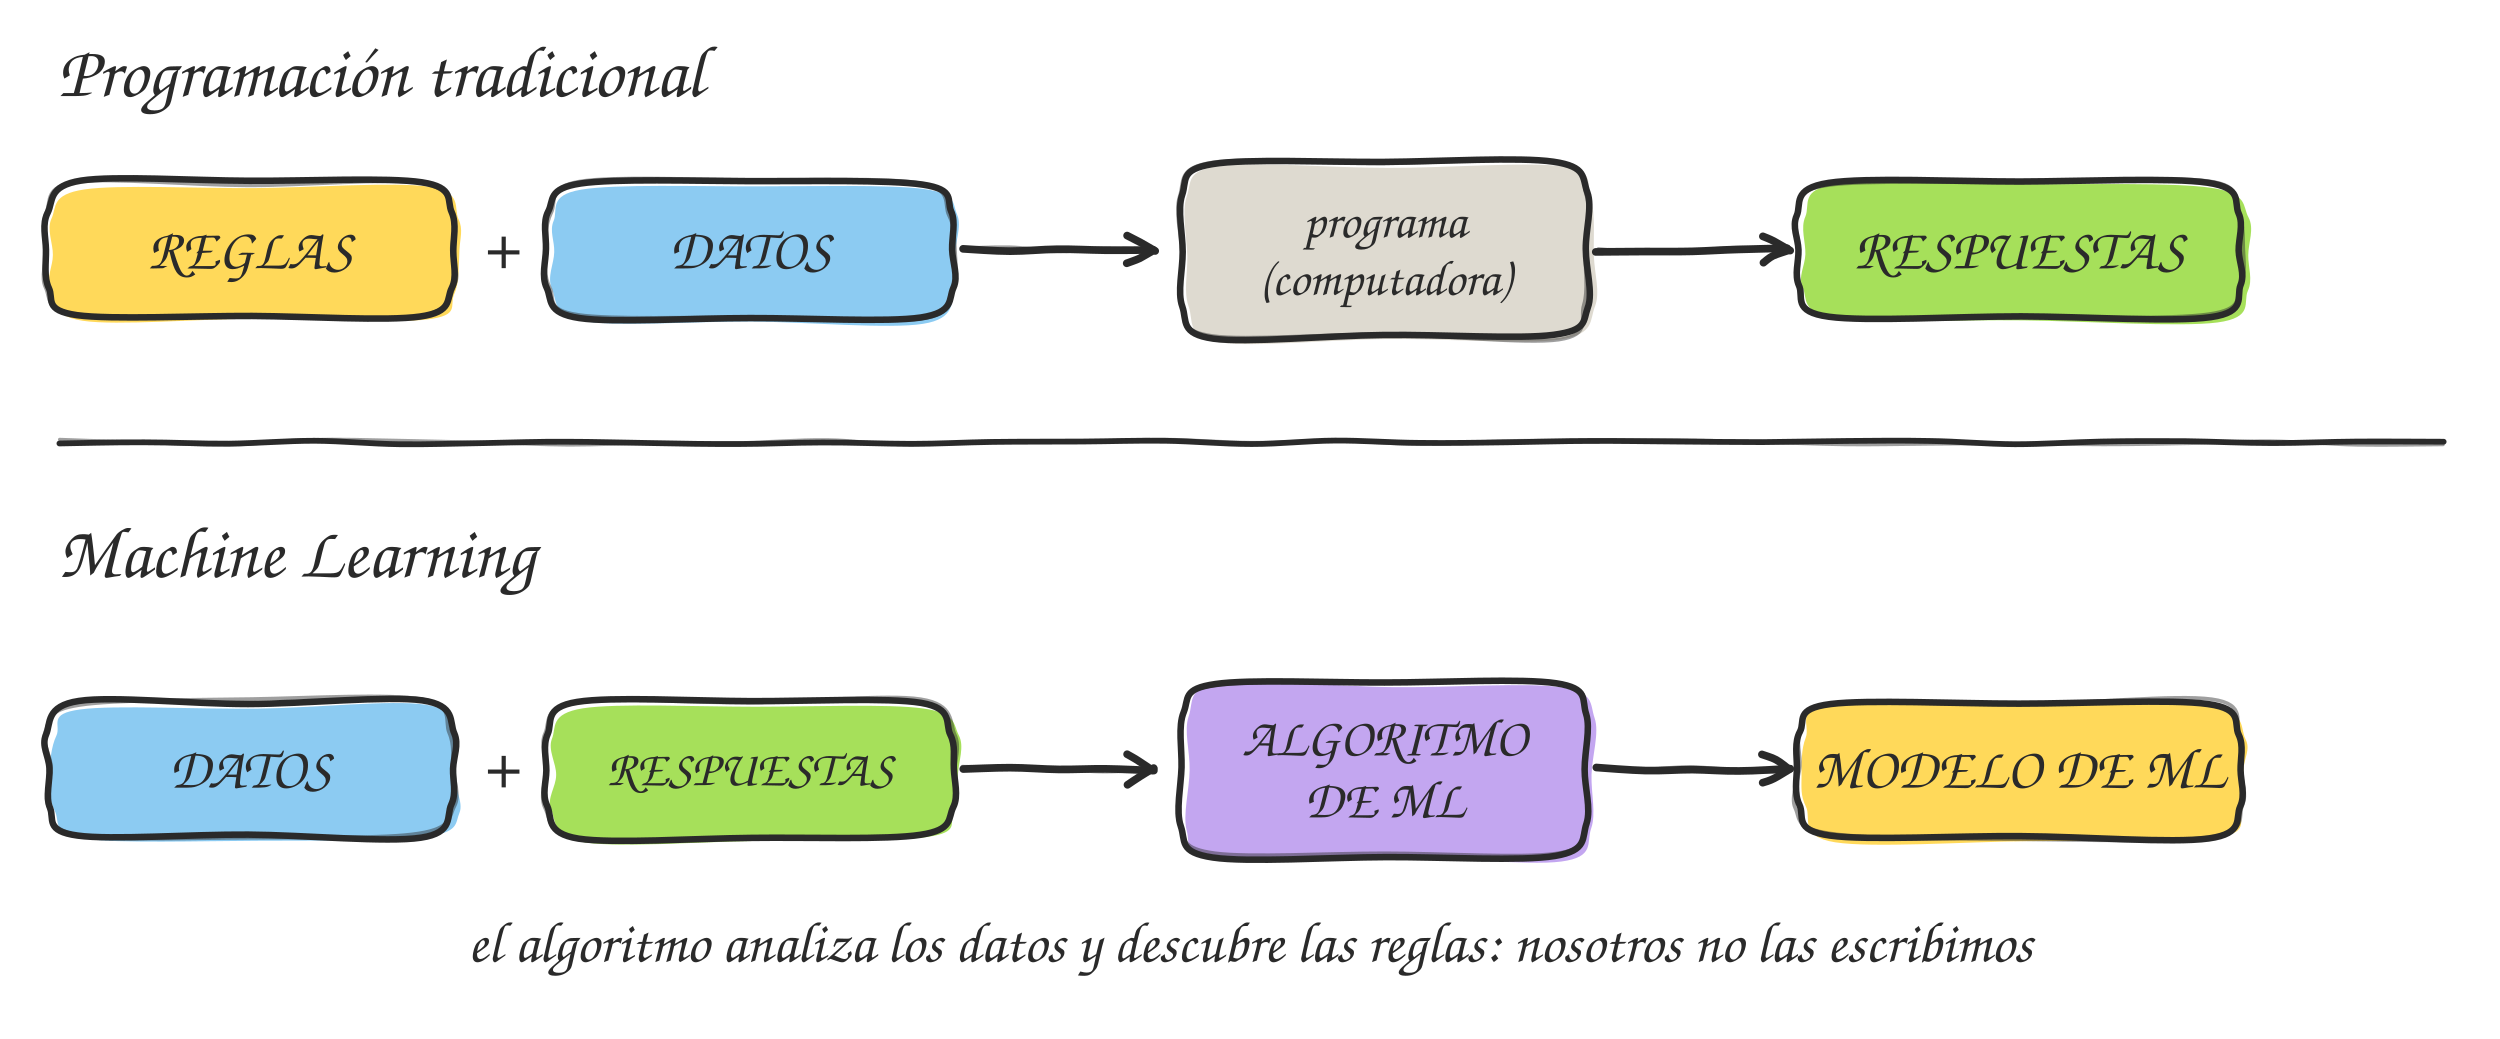
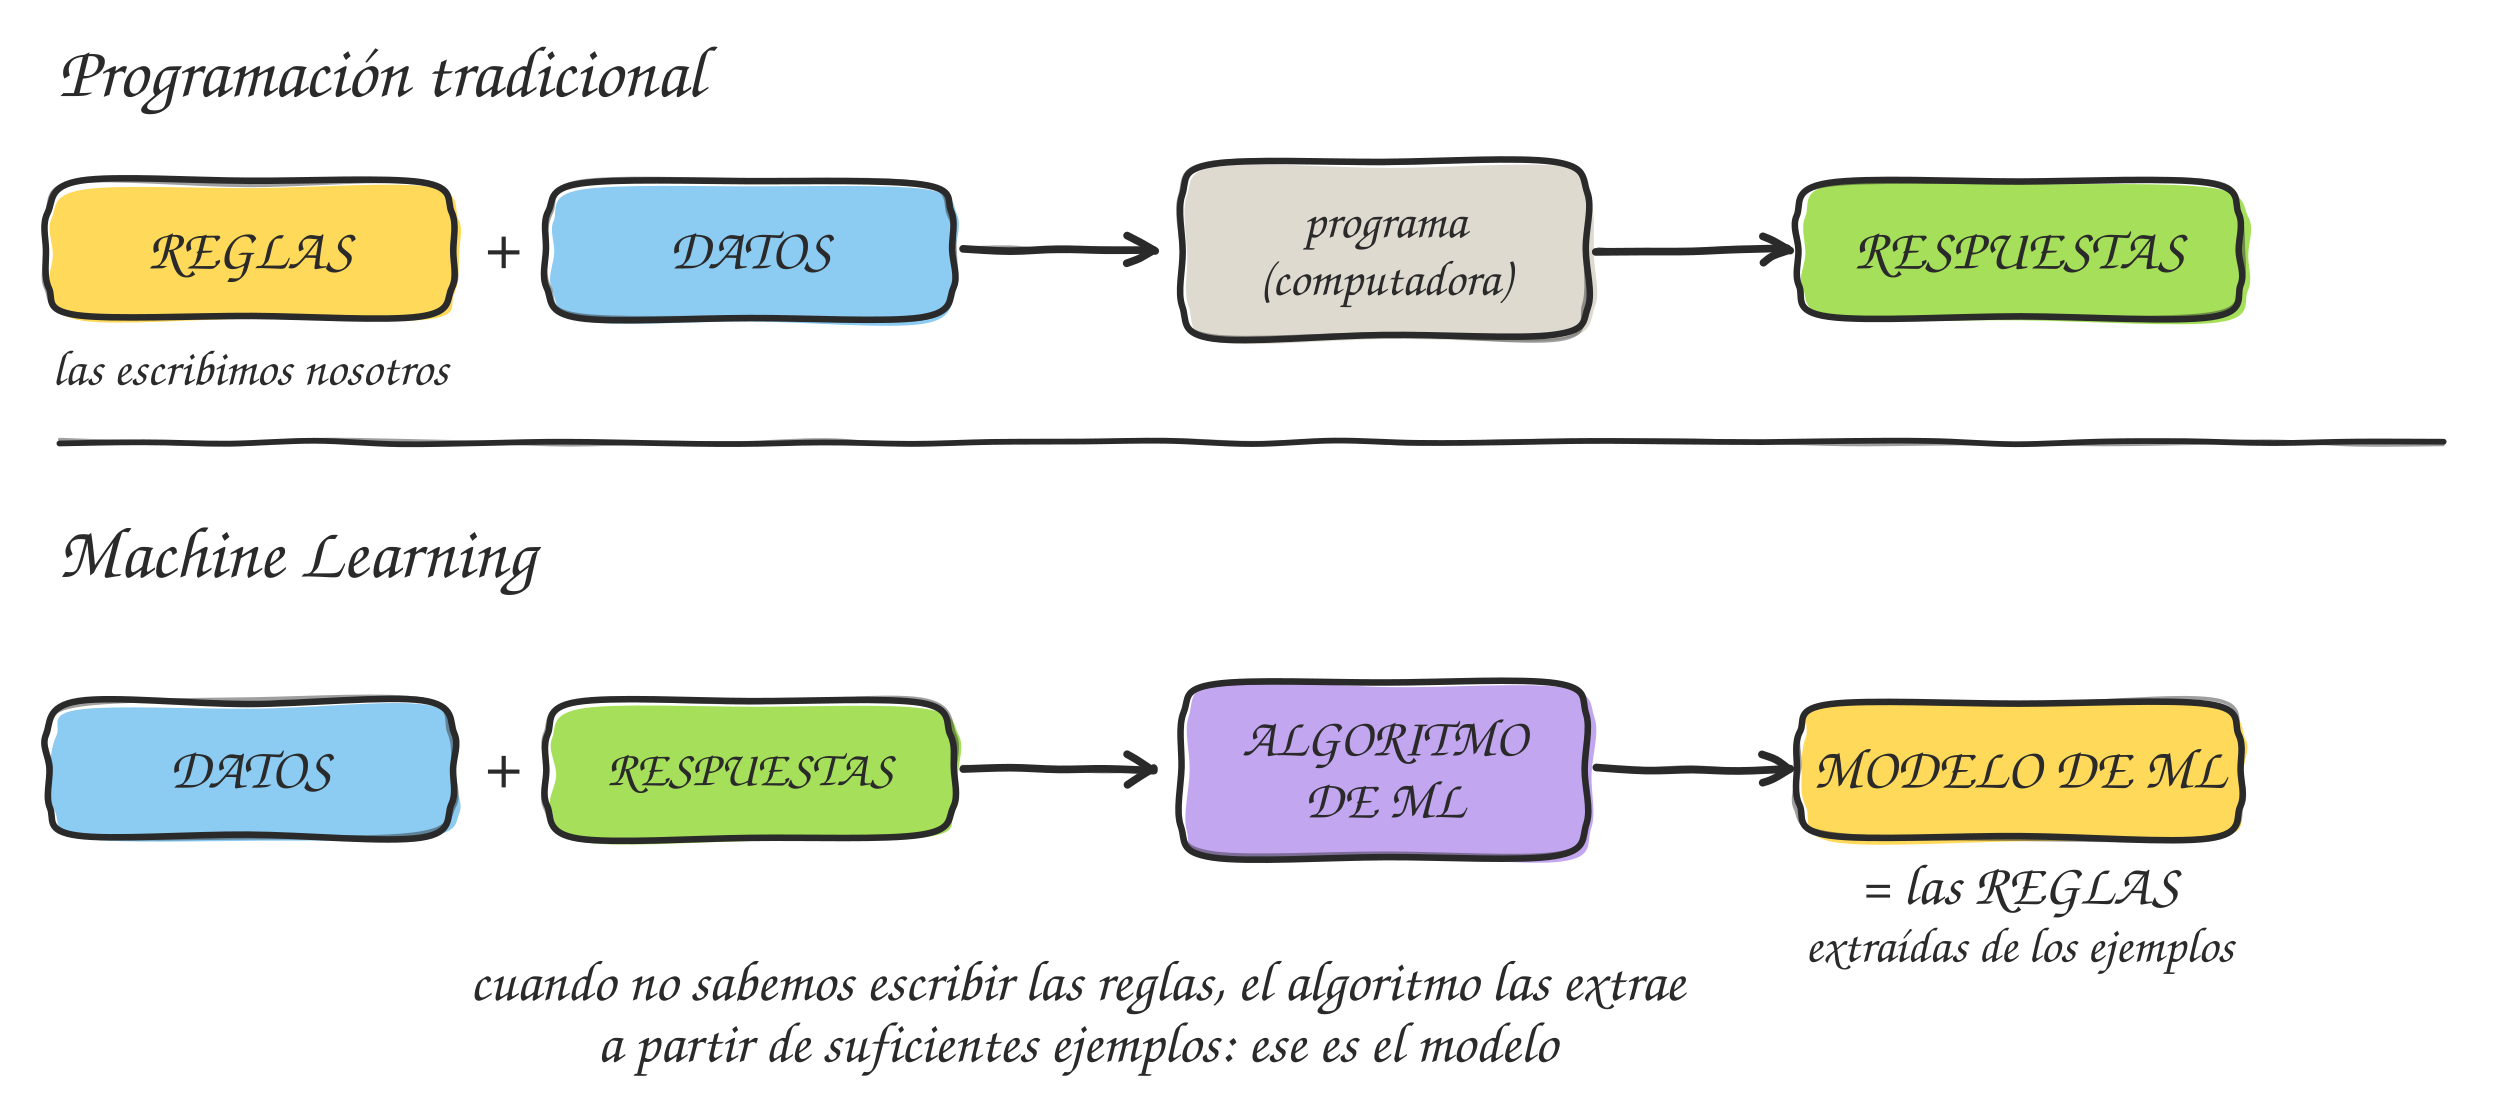
- <svg xmlns="http://www.w3.org/2000/svg" viewBox="0 0 1300 540" width="1300" height="540">
+ <svg xmlns="http://www.w3.org/2000/svg" viewBox="0 0 1300 570" width="1300" height="570">
  <text x="30" y="50" font-family="'Kalam', 'Patrick Hand', cursive" font-size="38" text-anchor="start" fill="#2a2a2a" font-weight="normal">Programación tradicional</text>
  <path d="M43.9,98.5 C61.5,95.9 102.5,98.0 132.3,97.8 C162.2,97.6 205.5,94.4 223.2,97.1 C240.9,99.8 235.8,108.4 238.4,113.9 C241.0,119.4 239.2,123.7 238.9,130.2 C238.5,136.7 239.0,146.9 236.2,152.9 C233.5,158.9 239.6,163.9 222.4,166.1 C205.3,168.2 163.3,165.6 133.4,165.7 C103.5,165.8 60.8,169.5 43.0,166.8 C25.1,164.1 29.0,155.3 26.5,149.6 C23.9,143.9 27.5,138.6 27.5,132.6 C27.6,126.6 24.1,119.3 26.8,113.6 C29.5,107.9 26.4,101.1 43.9,98.5 Z" fill="#ffd95a" stroke="none" opacity="1.0" />
  <path d="M42.2,93.9 C59.6,91.2 99.9,93.9 129.5,94.0 C159.0,94.2 201.9,92.1 219.4,94.8 C237.0,97.5 232.1,104.4 234.9,110.4 C237.6,116.4 235.7,124.1 235.7,130.6 C235.7,137.2 237.8,144.1 234.9,149.8 C232.0,155.4 235.7,162.2 218.4,164.6 C201.1,167.1 160.8,164.5 131.1,164.3 C101.4,164.2 57.8,166.3 40.1,163.9 C22.5,161.4 28.1,155.4 25.4,149.8 C22.7,144.1 24.0,136.5 23.9,129.9 C23.8,123.4 21.7,116.6 24.8,110.6 C27.8,104.6 24.7,96.7 42.2,93.9 Z" fill="none" stroke="#2a2a2a" stroke-width="3.4" stroke-linecap="round" stroke-linejoin="round" />
  <path d="M40.1,94.6 C57.6,92.3 99.1,96.3 128.8,96.4 C158.4,96.5 200.2,92.6 218.0,95.1 C235.8,97.6 232.7,105.7 235.5,111.5 C238.3,117.4 234.7,124.0 234.9,130.1 C235.1,136.1 239.3,142.2 236.5,147.9 C233.6,153.6 235.6,161.5 218.0,164.3 C200.4,167.1 160.4,164.9 130.8,164.7 C101.2,164.6 58.5,166.1 40.6,163.6 C22.8,161.0 26.5,155.1 23.7,149.5 C21.0,143.9 24.0,136.4 24.1,129.9 C24.2,123.3 21.4,116.2 24.1,110.4 C26.8,104.5 22.7,96.9 40.1,94.6 Z" fill="none" stroke="#2a2a2a" stroke-width="1.9" stroke-linecap="round" opacity="0.45" />
  <text x="130" y="139.6" font-family="'Kalam', 'Patrick Hand', cursive" font-size="30" text-anchor="middle" fill="#2a2a2a" font-weight="normal">REGLAS</text>
  <text x="260" y="140" font-family="'Kalam', 'Patrick Hand', cursive" font-size="40" text-anchor="middle" fill="#2a2a2a" font-weight="normal">+</text>
+   <text x="130" y="200" font-family="'Caveat', 'Patrick Hand', cursive" font-size="26" text-anchor="middle" fill="#2a2a2a" font-weight="normal">las escribimos nosotros</text>
  <path d="M302.3,98.6 C319.8,95.6 363.3,97.0 393.0,96.9 C422.7,96.9 463.0,95.9 480.5,98.3 C497.9,100.7 495.1,105.7 497.7,111.6 C500.4,117.5 496.4,127.2 496.3,133.7 C496.1,140.2 499.5,144.9 496.8,150.7 C494.1,156.4 497.5,165.7 479.9,168.4 C462.4,171.2 420.8,167.5 391.5,167.2 C362.3,167.0 321.8,170.0 304.4,167.1 C286.9,164.3 289.7,156.1 287.0,150.1 C284.3,144.1 288.1,137.0 288.2,131.1 C288.4,125.2 285.6,120.2 287.9,114.8 C290.3,109.3 284.8,101.5 302.3,98.6 Z" fill="#8ccbf2" stroke="none" opacity="1.0" />
  <path d="M302.0,95.4 C319.5,92.8 360.6,94.1 390.2,94.2 C419.9,94.3 462.4,93.4 479.8,96.0 C497.2,98.6 492.1,104.3 494.6,109.9 C497.2,115.6 494.9,123.2 495.1,129.8 C495.3,136.4 498.5,143.7 495.8,149.6 C493.1,155.5 496.5,162.4 478.8,165.1 C461.2,167.7 419.5,165.3 390.0,165.4 C360.4,165.4 318.9,168.0 301.3,165.4 C283.7,162.8 287.2,155.7 284.3,149.7 C281.4,143.7 283.8,136.1 283.9,129.4 C284.1,122.8 282.1,115.5 285.1,109.9 C288.1,104.2 284.5,98.0 302.0,95.4 Z" fill="none" stroke="#2a2a2a" stroke-width="3.4" stroke-linecap="round" stroke-linejoin="round" />
  <path d="M301.3,94.4 C318.5,91.5 359.9,93.4 389.5,93.6 C419.0,93.7 461.3,92.2 478.6,95.3 C495.9,98.3 490.5,106.3 493.5,112.1 C496.5,117.9 496.3,123.7 496.6,130.1 C496.9,136.4 498.0,144.2 495.2,150.1 C492.3,156.0 497.1,163.1 479.5,165.6 C462.0,168.1 419.7,165.4 389.9,165.1 C360.1,164.8 317.9,166.3 300.5,163.7 C283.2,161.1 288.8,155.0 285.9,149.6 C283.1,144.1 283.2,137.4 283.3,130.9 C283.5,124.5 283.6,116.8 286.6,110.7 C289.6,104.6 284.2,97.3 301.3,94.4 Z" fill="none" stroke="#2a2a2a" stroke-width="1.9" stroke-linecap="round" opacity="0.45" />
  <text x="390" y="139.6" font-family="'Kalam', 'Patrick Hand', cursive" font-size="30" text-anchor="middle" fill="#2a2a2a" font-weight="normal">DATOS</text>
  <path d="M500.8,129.4 C504.9,129.6 517.1,130.6 525.3,130.6 C533.4,130.6 541.6,129.7 549.8,129.6 C558.0,129.5 566.0,130.0 574.3,130.1 C582.6,130.2 595.4,130.0 599.6,130.0 " fill="none" stroke="#2a2a2a" stroke-width="4.0" stroke-linecap="round" stroke-linejoin="round" />
  <path d="M500.3,129.3 C504.4,129.2 516.4,128.5 524.7,128.7 C533.1,128.9 542.2,130.6 550.5,130.6 C558.7,130.7 566.1,129.3 574.4,129.2 C582.7,129.1 596.1,129.8 600.4,129.9 " fill="none" stroke="#2a2a2a" stroke-width="2.2" stroke-linecap="round" opacity="0.45" />
  <path d="M600.7,130.5 C599.4,129.8 595.3,127.3 592.9,126.0 C590.4,124.7 587.3,123.1 586.1,122.5 " fill="none" stroke="#2a2a2a" stroke-width="4.0" stroke-linecap="round" stroke-linejoin="round" />
  <path d="M599.9,130.1 C598.7,130.8 595.0,133.1 592.7,134.3 C590.4,135.4 587.1,136.4 585.9,136.9 " fill="none" stroke="#2a2a2a" stroke-width="4.0" stroke-linecap="round" stroke-linejoin="round" />
  <path d="M634.0,86.3 C651.5,83.9 692.1,87.3 721.9,87.3 C751.7,87.4 795.4,83.9 812.9,86.6 C830.5,89.3 824.5,95.8 827.1,103.5 C829.8,111.3 828.5,123.9 828.8,133.2 C829.2,142.5 832.2,152.1 829.4,159.3 C826.5,166.5 829.5,173.6 811.6,176.5 C793.7,179.3 751.6,176.0 722.0,176.3 C692.4,176.5 651.2,180.8 633.9,178.0 C616.5,175.2 620.8,166.8 618.1,159.4 C615.4,151.9 617.5,142.8 617.4,133.3 C617.2,123.7 614.3,110.0 617.1,102.1 C619.8,94.3 616.5,88.8 634.0,86.3 Z" fill="#dedad0" stroke="none" opacity="1.0" />
  <path d="M630.7,85.3 C648.1,82.4 690.0,84.4 719.5,84.2 C749.1,84.0 790.2,81.5 807.8,84.1 C825.5,86.7 822.6,92.4 825.4,100.0 C828.2,107.5 824.5,119.5 824.6,129.5 C824.6,139.4 828.5,152.3 825.7,159.8 C823.0,167.2 825.6,171.7 807.9,174.1 C790.2,176.5 748.9,173.8 719.4,174.2 C689.9,174.5 648.4,178.5 630.9,176.1 C613.5,173.6 617.4,166.9 614.8,159.4 C612.1,151.9 615.0,140.7 615.0,131.0 C615.0,121.3 612.1,109.0 614.7,101.4 C617.3,93.8 613.2,88.1 630.7,85.3 Z" fill="none" stroke="#2a2a2a" stroke-width="3.4" stroke-linecap="round" stroke-linejoin="round" />
  <path d="M629.7,84.6 C647.2,81.7 688.5,85.1 718.4,85.0 C748.4,84.9 791.7,81.2 809.5,84.0 C827.2,86.7 822.4,93.7 824.9,101.6 C827.4,109.5 824.6,122.0 824.4,131.5 C824.2,140.9 825.9,151.0 823.6,158.5 C821.3,166.0 827.9,174.0 810.6,176.6 C793.3,179.1 750.0,174.2 720.0,173.9 C690.0,173.6 648.0,177.2 630.4,174.7 C612.9,172.2 617.2,166.0 614.5,158.8 C611.9,151.5 614.7,140.7 614.5,131.3 C614.3,121.9 610.9,110.0 613.4,102.2 C616.0,94.4 612.2,87.4 629.7,84.6 Z" fill="none" stroke="#2a2a2a" stroke-width="1.9" stroke-linecap="round" opacity="0.45" />
  <text x="720" y="123.37" font-family="'Kalam', 'Patrick Hand', cursive" font-size="26" text-anchor="middle" fill="#2a2a2a" font-weight="normal">programa</text>
  <text x="720" y="153.27" font-family="'Kalam', 'Patrick Hand', cursive" font-size="26" text-anchor="middle" fill="#2a2a2a" font-weight="normal">(computadora)</text>
  <path d="M829.8,131.0 C834.1,130.9 847.4,130.9 855.8,130.8 C864.2,130.8 872.0,130.9 880.1,130.7 C888.1,130.5 896.1,129.9 904.3,129.7 C912.5,129.4 925.1,129.2 929.3,129.1 " fill="none" stroke="#2a2a2a" stroke-width="4.0" stroke-linecap="round" stroke-linejoin="round" />
  <path d="M831.2,129.6 C835.0,129.9 845.9,131.0 854.2,131.1 C862.5,131.2 872.5,130.7 880.9,130.3 C889.2,130.0 896.4,128.9 904.4,128.9 C912.4,128.9 924.9,130.1 929.0,130.3 " fill="none" stroke="#2a2a2a" stroke-width="2.2" stroke-linecap="round" opacity="0.45" />
  <path d="M930.9,130.3 C929.5,129.5 924.8,126.7 922.4,125.4 C920.1,124.2 917.7,123.3 916.7,122.9 " fill="none" stroke="#2a2a2a" stroke-width="4.0" stroke-linecap="round" stroke-linejoin="round" />
  <path d="M930.0,130.2 C928.6,130.7 924.2,132.0 922.0,133.0 C919.8,134.1 917.8,136.0 917.0,136.6 " fill="none" stroke="#2a2a2a" stroke-width="4.0" stroke-linecap="round" stroke-linejoin="round" />
  <path d="M954.7,95.7 C973.8,92.9 1020.9,95.3 1053.4,95.7 C1086.0,96.0 1130.7,94.8 1150.0,97.7 C1169.3,100.6 1166.0,107.2 1169.2,113.0 C1172.4,118.9 1169.1,126.3 1169.1,132.7 C1169.0,139.0 1171.6,145.4 1168.9,151.2 C1166.2,157.1 1172.4,165.1 1153.0,167.7 C1133.5,170.2 1085.2,167.0 1052.1,166.6 C1019.1,166.2 973.9,168.2 954.8,165.3 C935.7,162.5 940.1,155.0 937.4,149.5 C934.8,144.0 938.6,138.3 938.8,132.2 C939.0,126.0 936.1,118.6 938.8,112.6 C941.4,106.5 935.6,98.5 954.7,95.7 Z" fill="#a6e05a" stroke="none" opacity="1.0" />
  <path d="M950.9,95.1 C970.2,92.1 1017.4,94.4 1050.3,94.4 C1083.1,94.3 1129.0,92.2 1147.9,95.0 C1166.9,97.8 1161.4,105.1 1164.1,111.0 C1166.8,116.9 1164.0,124.1 1164.1,130.3 C1164.3,136.5 1167.5,142.4 1165.1,148.2 C1162.7,154.0 1168.7,162.2 1149.7,164.9 C1130.7,167.7 1084.2,164.6 1051.0,164.5 C1017.9,164.5 970.3,167.4 951.0,164.7 C931.7,162.1 938.1,154.4 935.5,148.6 C932.9,142.8 935.4,136.0 935.2,129.9 C935.0,123.8 931.7,117.9 934.3,112.1 C936.9,106.3 931.5,98.1 950.9,95.1 Z" fill="none" stroke="#2a2a2a" stroke-width="3.4" stroke-linecap="round" stroke-linejoin="round" />
  <path d="M950.4,96.3 C969.7,93.6 1017.3,95.1 1050.3,94.8 C1083.4,94.4 1129.7,91.6 1148.6,94.2 C1167.5,96.8 1160.8,104.6 1163.7,110.3 C1166.7,116.1 1166.3,122.4 1166.5,128.9 C1166.7,135.3 1168.0,143.1 1165.0,148.9 C1162.0,154.7 1167.4,160.7 1148.4,163.4 C1129.4,166.1 1083.7,164.8 1050.8,165.1 C1018.0,165.3 970.4,167.5 951.3,164.8 C932.3,162.2 939.0,155.0 936.4,149.1 C933.7,143.1 935.9,135.4 935.6,129.1 C935.3,122.8 932.2,116.9 934.7,111.4 C937.1,105.9 931.1,99.1 950.4,96.3 Z" fill="none" stroke="#2a2a2a" stroke-width="1.9" stroke-linecap="round" opacity="0.45" />
  <text x="1050" y="139.6" font-family="'Kalam', 'Patrick Hand', cursive" font-size="30" text-anchor="middle" fill="#2a2a2a" font-weight="normal">RESPUESTAS</text>
  <path d="M30.9,230.6 C38.3,230.5 60.3,229.9 75.0,230.0 C89.7,230.0 104.4,230.8 119.1,230.7 C133.9,230.5 148.7,229.2 163.5,229.2 C178.3,229.3 192.9,230.8 207.7,231.0 C222.5,231.2 237.6,230.6 252.1,230.4 C266.5,230.1 280.1,229.6 294.6,229.7 C309.1,229.7 324.0,230.2 339.0,230.4 C354.0,230.7 369.8,231.0 384.5,230.9 C399.3,230.9 412.8,230.1 427.7,230.1 C442.6,230.0 459.1,230.8 473.9,230.8 C488.7,230.8 501.5,230.0 516.3,229.8 C531.1,229.6 547.6,229.7 562.5,229.6 C577.4,229.5 591.1,229.0 605.8,229.2 C620.5,229.4 636.2,230.9 650.9,230.9 C665.6,230.9 679.6,229.2 694.1,229.1 C708.7,229.0 723.3,230.2 738.3,230.3 C753.2,230.5 769.0,230.2 783.8,230.0 C798.5,229.8 812.4,229.3 826.9,229.3 C841.5,229.2 856.2,229.5 871.1,229.6 C886.0,229.7 901.5,229.9 916.4,229.9 C931.3,229.8 946.1,229.4 960.6,229.3 C975.1,229.2 988.8,229.0 1003.3,229.3 C1017.9,229.5 1032.9,230.9 1047.8,231.0 C1062.7,231.0 1078.1,229.9 1092.8,229.6 C1107.5,229.3 1121.3,229.3 1136.2,229.4 C1151.0,229.6 1166.9,230.4 1181.9,230.4 C1196.8,230.4 1211.0,229.7 1225.8,229.6 C1240.7,229.5 1263.2,229.7 1270.7,229.7 " fill="none" stroke="#2a2a2a" stroke-width="3.0" stroke-linecap="round" stroke-linejoin="round" />
  <path d="M31.0,228.5 C38.4,228.8 60.8,229.6 75.6,230.1 C90.4,230.6 105.3,231.7 119.7,231.4 C134.0,231.2 147.2,229.0 161.7,228.6 C176.1,228.2 191.4,228.7 206.4,229.0 C221.5,229.3 237.1,229.7 252.1,230.1 C267.0,230.5 281.4,231.3 296.0,231.4 C310.6,231.4 324.8,230.6 339.4,230.4 C354.0,230.3 368.4,230.6 383.5,230.3 C398.6,230.0 415.1,228.5 430.1,228.7 C445.0,228.9 458.5,231.3 473.2,231.4 C487.9,231.5 503.3,229.5 518.1,229.2 C533.0,228.9 547.5,229.7 562.1,229.6 C576.7,229.4 591.0,228.4 605.8,228.5 C620.5,228.6 635.9,230.0 650.5,230.1 C665.2,230.2 679.1,229.0 693.6,229.1 C708.0,229.3 722.4,231.0 737.3,231.0 C752.1,231.0 767.3,229.6 782.5,229.2 C797.8,228.9 813.8,229.1 828.6,229.0 C843.3,228.9 856.7,228.5 871.1,228.6 C885.4,228.8 900.1,229.4 914.8,229.9 C929.4,230.3 944.3,231.0 959.1,231.2 C973.9,231.4 988.5,231.0 1003.4,230.9 C1018.3,230.8 1033.5,230.6 1048.5,230.7 C1063.6,230.7 1078.9,231.2 1093.8,231.2 C1108.8,231.2 1124.0,230.9 1138.4,230.6 C1152.8,230.3 1165.7,229.2 1180.3,229.3 C1194.8,229.5 1210.5,231.1 1225.5,231.4 C1240.6,231.7 1262.9,231.2 1270.4,231.2 " fill="none" stroke="#2a2a2a" stroke-width="1.7" stroke-linecap="round" opacity="0.45" />
  <text x="30" y="300" font-family="'Kalam', 'Patrick Hand', cursive" font-size="38" text-anchor="start" fill="#2a2a2a" font-weight="normal">Machine Learning</text>
  <path d="M41.8,368.9 C59.3,366.5 104.2,368.9 134.1,368.5 C164.0,368.1 203.7,363.8 221.0,366.4 C238.3,368.9 235.3,378.0 237.7,384.0 C240.1,390.0 235.4,395.7 235.6,402.1 C235.8,408.6 241.3,417.2 238.9,422.7 C236.6,428.2 239.0,432.7 221.4,435.1 C203.9,437.6 163.2,437.0 133.6,437.2 C104.1,437.3 61.4,438.7 43.9,436.1 C26.3,433.5 31.4,427.0 28.4,421.5 C25.4,415.9 25.6,409.3 25.7,402.8 C25.9,396.4 26.6,388.2 29.3,382.6 C32.0,376.9 24.4,371.2 41.8,368.9 Z" fill="#8ccbf2" stroke="none" opacity="1.0" />
  <path d="M41.0,364.5 C58.6,361.8 99.2,366.1 129.0,366.1 C158.7,366.0 201.7,361.7 219.6,364.2 C237.4,366.8 233.5,375.4 236.2,381.3 C238.8,387.2 235.8,393.6 235.6,399.7 C235.4,405.9 237.5,412.3 234.7,418.3 C231.9,424.3 236.4,433.0 218.8,435.6 C201.2,438.3 158.9,434.2 129.1,434.0 C99.4,433.8 57.6,436.9 40.4,434.5 C23.2,432.2 28.4,425.9 26.0,420.1 C23.5,414.3 26.1,405.8 25.7,399.5 C25.4,393.1 21.4,387.9 23.9,382.1 C26.5,376.3 23.5,367.1 41.0,364.5 Z" fill="none" stroke="#2a2a2a" stroke-width="3.4" stroke-linecap="round" stroke-linejoin="round" />
  <path d="M41.4,366.6 C59.2,363.8 101.2,364.0 130.9,363.5 C160.6,363.0 202.4,360.6 219.5,363.6 C236.6,366.5 230.9,375.1 233.6,381.1 C236.3,387.2 235.2,393.4 235.7,399.7 C236.1,406.1 239.3,413.6 236.3,419.2 C233.3,424.9 235.2,430.7 217.7,433.4 C200.2,436.2 160.6,435.4 131.4,435.6 C102.1,435.7 59.8,437.3 42.1,434.5 C24.4,431.7 27.6,424.8 25.0,418.9 C22.4,413.0 26.8,405.6 26.6,399.1 C26.4,392.7 21.3,385.4 23.7,380.0 C26.2,374.6 23.5,369.3 41.4,366.6 Z" fill="none" stroke="#2a2a2a" stroke-width="1.9" stroke-linecap="round" opacity="0.45" />
  <text x="130" y="409.6" font-family="'Kalam', 'Patrick Hand', cursive" font-size="30" text-anchor="middle" fill="#2a2a2a" font-weight="normal">DATOS</text>
  <text x="260" y="410" font-family="'Kalam', 'Patrick Hand', cursive" font-size="40" text-anchor="middle" fill="#2a2a2a" font-weight="normal">+</text>
  <path d="M303.2,368.3 C320.8,365.6 363.1,367.5 392.6,367.5 C422.0,367.5 462.3,365.9 480.0,368.4 C497.7,370.8 495.6,376.7 498.6,382.4 C501.6,388.1 498.5,395.9 498.1,402.6 C497.6,409.3 498.6,417.0 495.9,422.4 C493.3,427.9 499.6,432.7 482.3,435.2 C465.1,437.7 422.2,436.8 392.6,437.3 C362.9,437.8 322.2,440.8 304.5,438.1 C286.9,435.4 289.2,426.8 286.6,421.0 C284.1,415.1 289.2,409.2 289.2,403.0 C289.3,396.9 284.7,390.0 287.0,384.2 C289.4,378.4 285.6,371.1 303.2,368.3 Z" fill="#a6e05a" stroke="none" opacity="1.0" />
  <path d="M300.1,365.0 C317.8,362.1 360.8,364.5 390.6,364.6 C420.4,364.7 461.7,362.6 479.0,365.5 C496.2,368.4 491.3,376.5 494.2,382.1 C497.0,387.8 495.7,393.4 496.0,399.6 C496.2,405.9 498.6,414.0 495.7,419.7 C492.8,425.5 496.0,431.5 478.6,434.1 C461.1,436.8 420.4,435.3 390.8,435.7 C361.2,436.0 318.6,438.8 300.9,436.1 C283.2,433.3 287.3,424.9 284.5,419.0 C281.7,413.1 284.0,406.9 284.1,400.7 C284.1,394.5 282.1,387.7 284.8,381.7 C287.4,375.8 282.5,367.8 300.1,365.0 Z" fill="none" stroke="#2a2a2a" stroke-width="3.4" stroke-linecap="round" stroke-linejoin="round" />
  <path d="M299.8,365.0 C317.4,362.4 359.6,365.6 389.5,365.4 C419.3,365.2 461.0,360.8 478.8,363.6 C496.7,366.4 493.6,375.8 496.5,382.1 C499.4,388.4 496.5,395.2 496.4,401.3 C496.2,407.4 498.2,413.3 495.5,418.7 C492.9,424.1 498.1,431.0 480.6,433.8 C463.1,436.6 420.1,435.1 390.4,435.5 C360.6,436.0 320.0,439.0 302.2,436.4 C284.4,433.9 286.5,426.3 283.5,420.3 C280.4,414.2 283.9,406.5 283.9,400.0 C283.9,393.5 280.8,387.1 283.5,381.3 C286.1,375.4 282.1,367.7 299.8,365.0 Z" fill="none" stroke="#2a2a2a" stroke-width="1.9" stroke-linecap="round" opacity="0.45" />
  <text x="390" y="408.32" font-family="'Kalam', 'Patrick Hand', cursive" font-size="26" text-anchor="middle" fill="#2a2a2a" font-weight="normal">RESPUESTAS</text>
  <path d="M500.9,399.9 C505.0,399.8 516.9,399.2 525.2,399.2 C533.4,399.2 542.3,400.0 550.6,400.1 C558.9,400.2 566.8,399.7 575.0,399.8 C583.2,399.9 595.8,400.6 600.0,400.7 " fill="none" stroke="#2a2a2a" stroke-width="4.0" stroke-linecap="round" stroke-linejoin="round" />
  <path d="M500.5,398.8 C504.4,398.9 515.6,399.1 523.7,399.2 C531.8,399.4 540.3,399.4 548.9,399.7 C557.5,400.0 566.6,401.2 575.3,401.1 C584.0,401.1 596.7,399.9 601.0,399.6 " fill="none" stroke="#2a2a2a" stroke-width="2.2" stroke-linecap="round" opacity="0.45" />
  <path d="M599.3,400.6 C598.2,399.8 594.4,397.2 592.2,395.8 C590.0,394.3 587.1,392.8 586.1,392.2 " fill="none" stroke="#2a2a2a" stroke-width="4.0" stroke-linecap="round" stroke-linejoin="round" />
  <path d="M599.9,399.4 C598.8,400.1 595.2,402.2 592.9,403.7 C590.6,405.1 587.4,407.4 586.3,408.1 " fill="none" stroke="#2a2a2a" stroke-width="4.0" stroke-linecap="round" stroke-linejoin="round" />
  <path d="M634.4,355.1 C652.0,352.6 694.2,357.0 723.8,357.3 C753.4,357.7 794.2,354.7 811.8,357.4 C829.4,360.1 826.6,365.8 829.2,373.4 C831.8,380.9 827.9,393.1 827.6,402.7 C827.3,412.3 830.1,423.3 827.4,430.8 C824.8,438.3 829.6,445.6 811.9,448.0 C794.1,450.4 751.0,445.4 721.0,445.3 C690.9,445.2 649.1,449.7 631.8,447.4 C614.4,445.2 619.2,439.7 617.1,431.9 C614.9,424.1 618.5,410.4 618.6,400.5 C618.8,390.6 615.5,380.0 618.1,372.5 C620.8,364.9 616.8,357.7 634.4,355.1 Z" fill="#c3a6f0" stroke="none" opacity="1.0" />
  <path d="M632.0,355.7 C649.4,353.1 690.5,355.0 720.0,354.9 C749.6,354.9 791.7,352.6 809.2,355.3 C826.7,358.0 822.3,363.8 824.8,371.3 C827.2,378.8 824.0,390.6 824.0,400.1 C824.0,409.5 827.5,420.6 825.0,428.2 C822.4,435.7 825.9,442.2 808.6,445.1 C791.2,448.0 750.7,445.6 721.1,445.7 C691.4,445.8 648.4,448.6 630.6,445.9 C612.7,443.2 616.7,437.4 614.0,429.6 C611.3,421.8 614.1,408.8 614.4,399.0 C614.6,389.1 612.5,377.6 615.5,370.4 C618.4,363.2 614.6,358.2 632.0,355.7 Z" fill="none" stroke="#2a2a2a" stroke-width="3.4" stroke-linecap="round" stroke-linejoin="round" />
  <path d="M630.2,356.6 C647.5,353.8 689.4,355.5 719.5,355.3 C749.6,355.2 793.0,353.1 810.5,355.8 C828.1,358.4 822.3,363.5 824.6,371.0 C827.0,378.5 824.6,391.1 824.6,400.8 C824.5,410.5 827.0,422.2 824.3,429.3 C821.7,436.5 826.0,441.5 808.7,443.9 C791.3,446.3 749.5,443.7 720.0,443.7 C690.6,443.7 649.6,446.0 631.9,443.7 C614.1,441.3 616.4,436.7 613.5,429.4 C610.5,422.1 614.0,409.5 614.4,399.9 C614.7,390.2 613.0,378.8 615.6,371.6 C618.2,364.4 612.8,359.3 630.2,356.6 Z" fill="none" stroke="#2a2a2a" stroke-width="1.9" stroke-linecap="round" opacity="0.45" />
  <text x="720" y="392.86" font-family="'Kalam', 'Patrick Hand', cursive" font-size="28" text-anchor="middle" fill="#2a2a2a" font-weight="normal">ALGORITMO</text>
  <text x="720" y="425.06" font-family="'Kalam', 'Patrick Hand', cursive" font-size="28" text-anchor="middle" fill="#2a2a2a" font-weight="normal">DE ML</text>
  <path d="M830.1,399.1 C834.4,399.4 847.5,400.5 855.8,400.7 C864.1,400.9 871.9,400.2 880.0,400.2 C888.0,400.3 895.8,401.0 904.3,400.9 C912.7,400.9 926.4,399.9 930.8,399.7 " fill="none" stroke="#2a2a2a" stroke-width="4.0" stroke-linecap="round" stroke-linejoin="round" />
  <path d="M830.2,399.8 C834.2,399.9 845.8,400.3 853.9,400.2 C862.0,400.1 870.1,399.0 878.8,399.0 C887.5,399.1 897.7,400.4 906.1,400.7 C914.4,401.1 925.0,401.2 928.8,401.3 " fill="none" stroke="#2a2a2a" stroke-width="2.2" stroke-linecap="round" opacity="0.45" />
  <path d="M930.3,400.0 C929.2,399.2 926.0,396.4 923.6,395.1 C921.3,393.8 917.4,392.8 916.2,392.3 " fill="none" stroke="#2a2a2a" stroke-width="4.0" stroke-linecap="round" stroke-linejoin="round" />
  <path d="M930.9,399.8 C929.5,400.6 924.9,403.6 922.5,404.8 C920.2,406.0 917.6,406.7 916.6,407.0 " fill="none" stroke="#2a2a2a" stroke-width="4.0" stroke-linecap="round" stroke-linejoin="round" />
  <path d="M952.0,365.4 C971.2,362.5 1020.9,365.8 1053.8,366.1 C1086.8,366.4 1130.7,364.2 1149.7,367.3 C1168.6,370.3 1164.8,378.7 1167.6,384.2 C1170.5,389.7 1166.9,394.1 1166.6,400.3 C1166.4,406.4 1168.4,415.2 1165.9,421.1 C1163.5,427.0 1170.8,432.9 1152.1,435.6 C1133.5,438.3 1087.0,437.0 1054.0,437.4 C1021.1,437.8 973.5,441.0 954.3,438.0 C935.2,435.0 942.0,425.2 939.1,419.5 C936.2,413.7 936.8,409.5 936.8,403.5 C936.8,397.5 936.5,389.8 939.0,383.5 C941.5,377.1 932.9,368.3 952.0,365.4 Z" fill="#ffd95a" stroke="none" opacity="1.0" />
  <path d="M951.9,366.1 C970.9,363.7 1017.2,365.9 1049.9,365.9 C1082.6,365.9 1129.0,363.4 1148.1,366.1 C1167.1,368.7 1161.3,376.3 1164.1,382.0 C1166.9,387.8 1165.0,394.3 1165.1,400.5 C1165.2,406.7 1167.7,413.4 1164.9,419.4 C1162.2,425.3 1167.4,433.4 1148.5,436.0 C1129.5,438.6 1083.9,435.0 1051.1,434.8 C1018.3,434.5 970.8,437.2 951.6,434.5 C932.3,431.8 938.6,424.4 935.7,418.5 C932.8,412.6 934.3,405.4 934.4,399.1 C934.4,392.7 933.0,385.9 936.0,380.4 C938.9,374.9 932.9,368.5 951.9,366.1 Z" fill="none" stroke="#2a2a2a" stroke-width="3.4" stroke-linecap="round" stroke-linejoin="round" />
  <path d="M951.6,366.2 C970.7,363.9 1017.7,366.7 1050.8,366.3 C1083.9,365.9 1131.2,361.0 1150.1,363.6 C1169.0,366.2 1161.7,375.8 1164.2,381.9 C1166.7,388.1 1165.0,394.4 1165.3,400.5 C1165.6,406.6 1168.6,412.7 1166.1,418.5 C1163.5,424.3 1169.3,432.2 1150.0,435.2 C1130.6,438.2 1082.8,436.7 1049.9,436.4 C1017.0,436.2 971.8,436.3 952.4,433.5 C933.0,430.8 936.3,425.9 933.5,420.1 C930.8,414.3 935.5,405.2 935.9,398.5 C936.4,391.9 933.7,385.5 936.3,380.1 C938.9,374.7 932.5,368.5 951.6,366.2 Z" fill="none" stroke="#2a2a2a" stroke-width="1.9" stroke-linecap="round" opacity="0.45" />
  <text x="1050" y="409.6" font-family="'Kalam', 'Patrick Hand', cursive" font-size="30" text-anchor="middle" fill="#2a2a2a" font-weight="normal">MODELO DE ML</text>
-   <text x="650" y="500" font-family="'Caveat', 'Patrick Hand', cursive" font-size="30" text-anchor="middle" fill="#2a2a2a" font-weight="normal">el algoritmo analiza los datos y descubre las reglas: nosotros no las escribimos</text>
+   <text x="1050" y="470" font-family="'Kalam', 'Patrick Hand', cursive" font-size="30" text-anchor="middle" fill="#2a2a2a" font-weight="normal">= las REGLAS</text>
+   <text x="1050" y="500" font-family="'Caveat', 'Patrick Hand', cursive" font-size="26" text-anchor="middle" fill="#2a2a2a" font-weight="normal">extraídas de los ejemplos</text>
+   <text x="560" y="520" font-family="'Caveat', 'Patrick Hand', cursive" font-size="30" text-anchor="middle" fill="#2a2a2a" font-weight="normal">cuando no sabemos escribir las reglas, el algoritmo las extrae</text>
+   <text x="560" y="552" font-family="'Caveat', 'Patrick Hand', cursive" font-size="30" text-anchor="middle" fill="#2a2a2a" font-weight="normal">a partir de suficientes ejemplos: ese es el modelo</text>
</svg>
